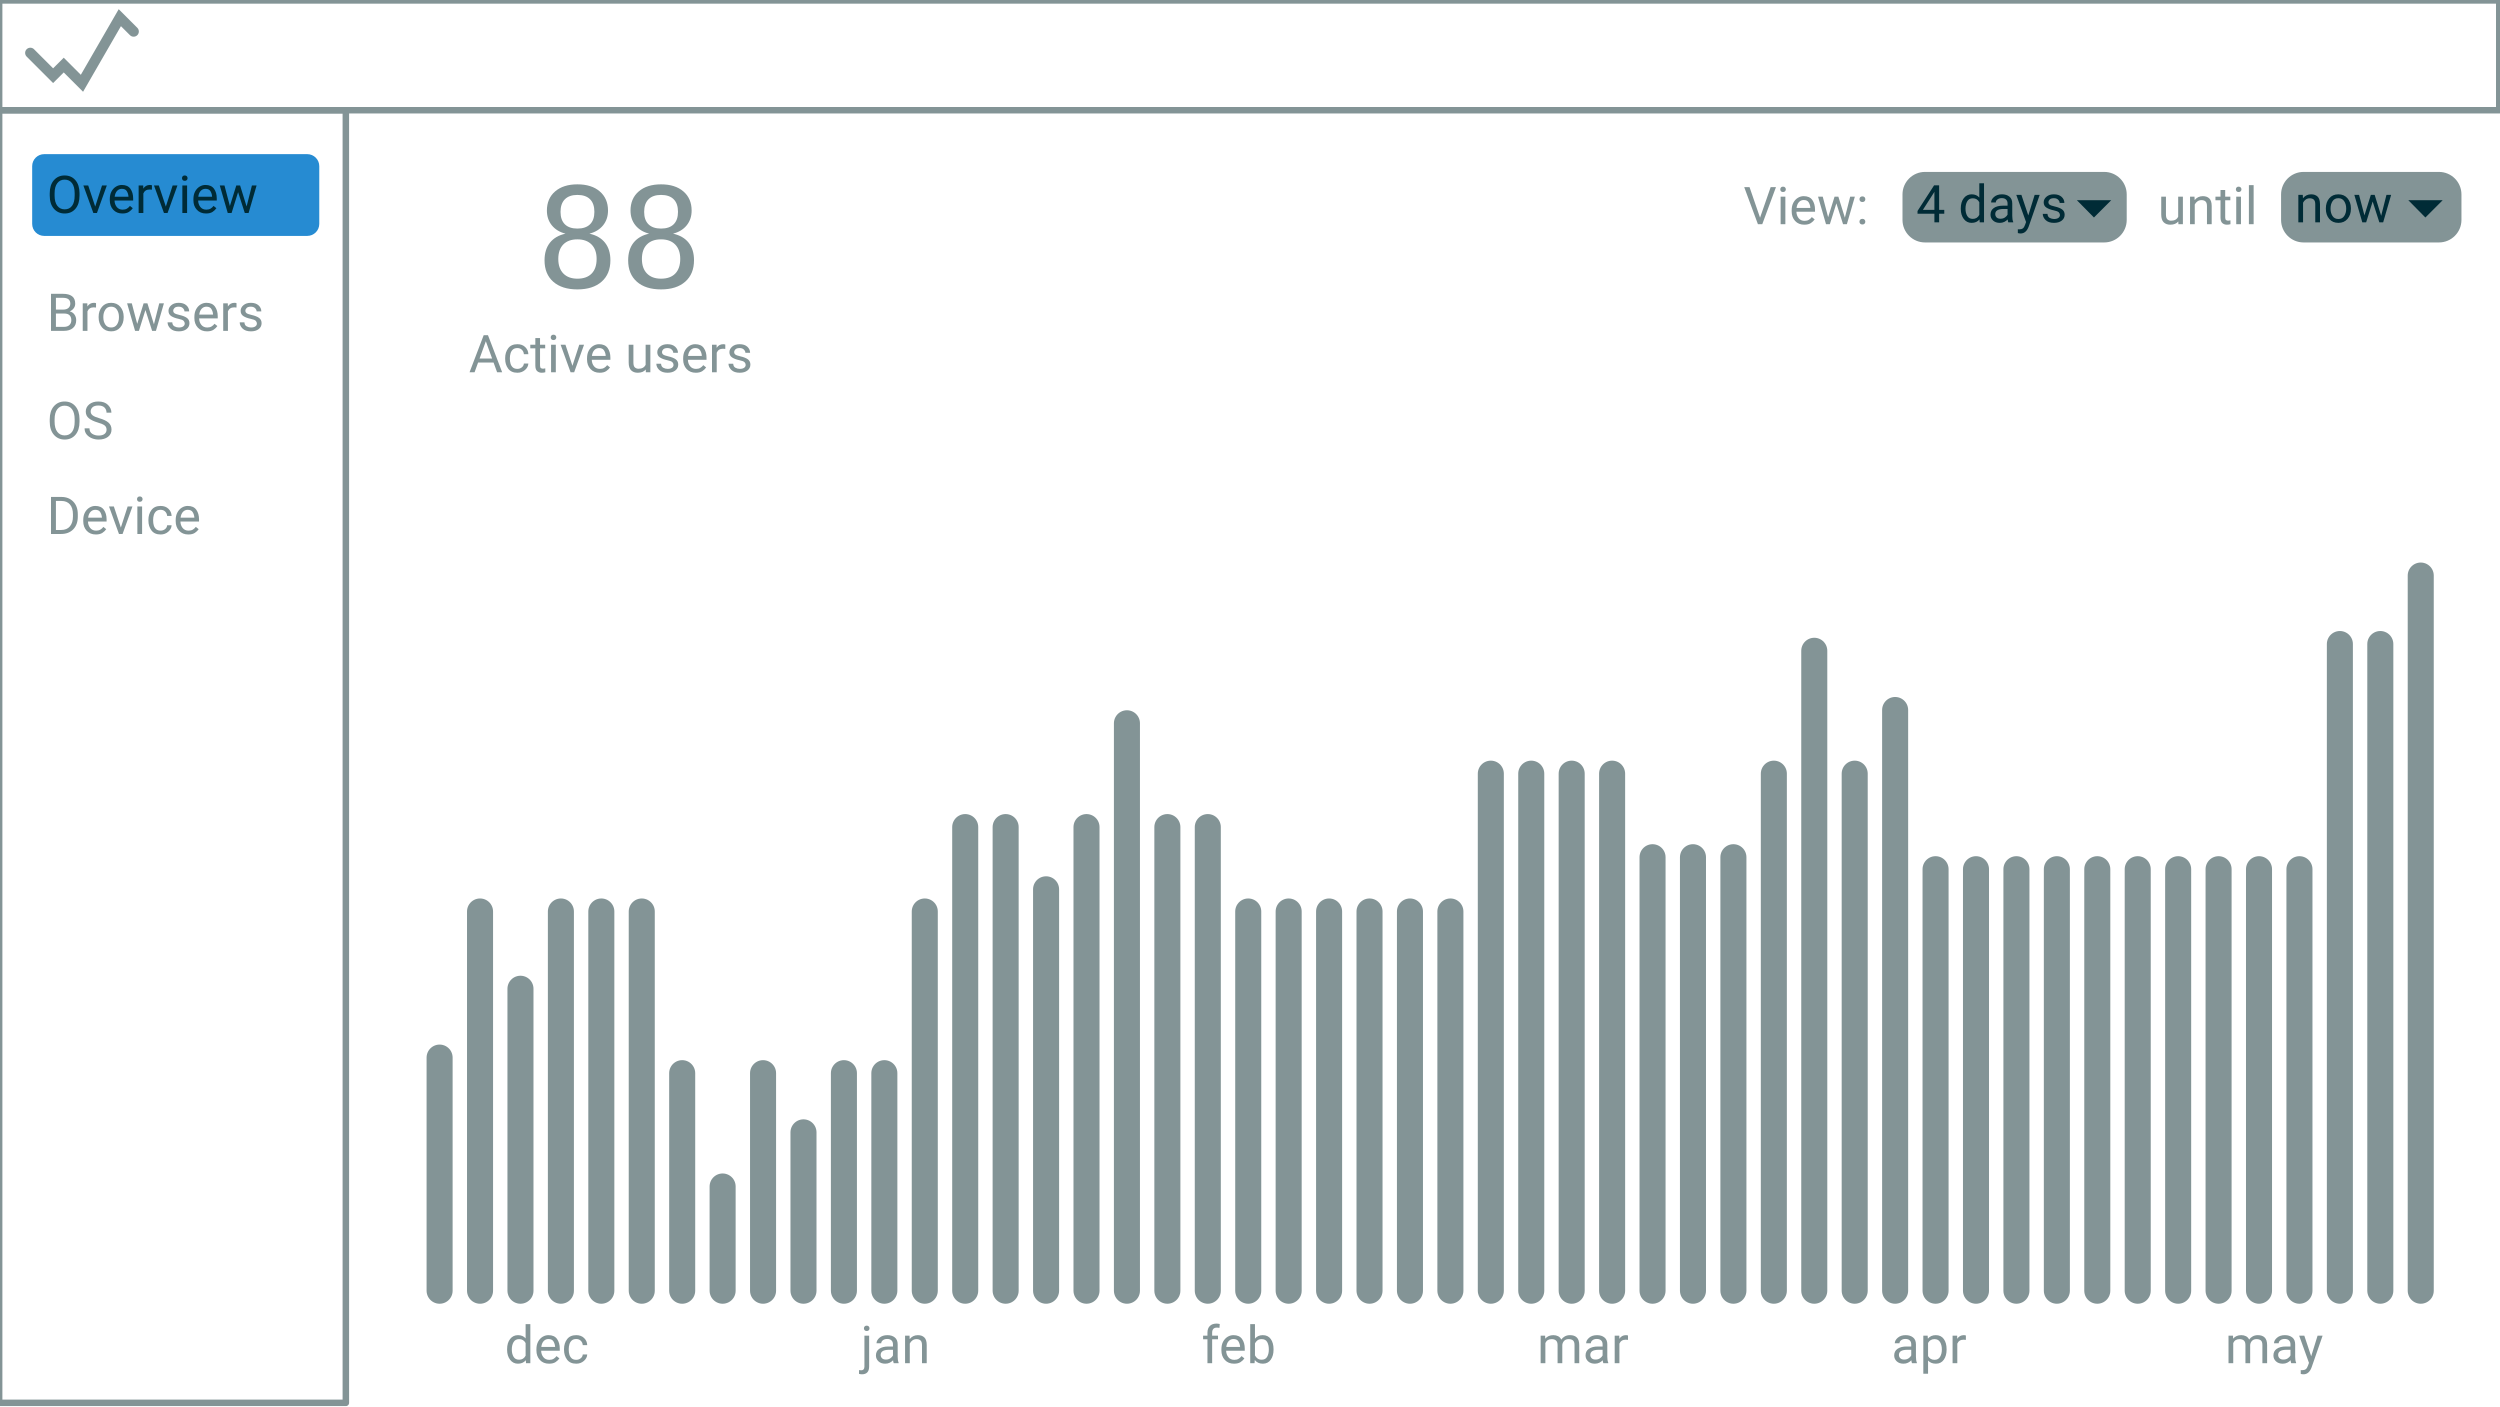
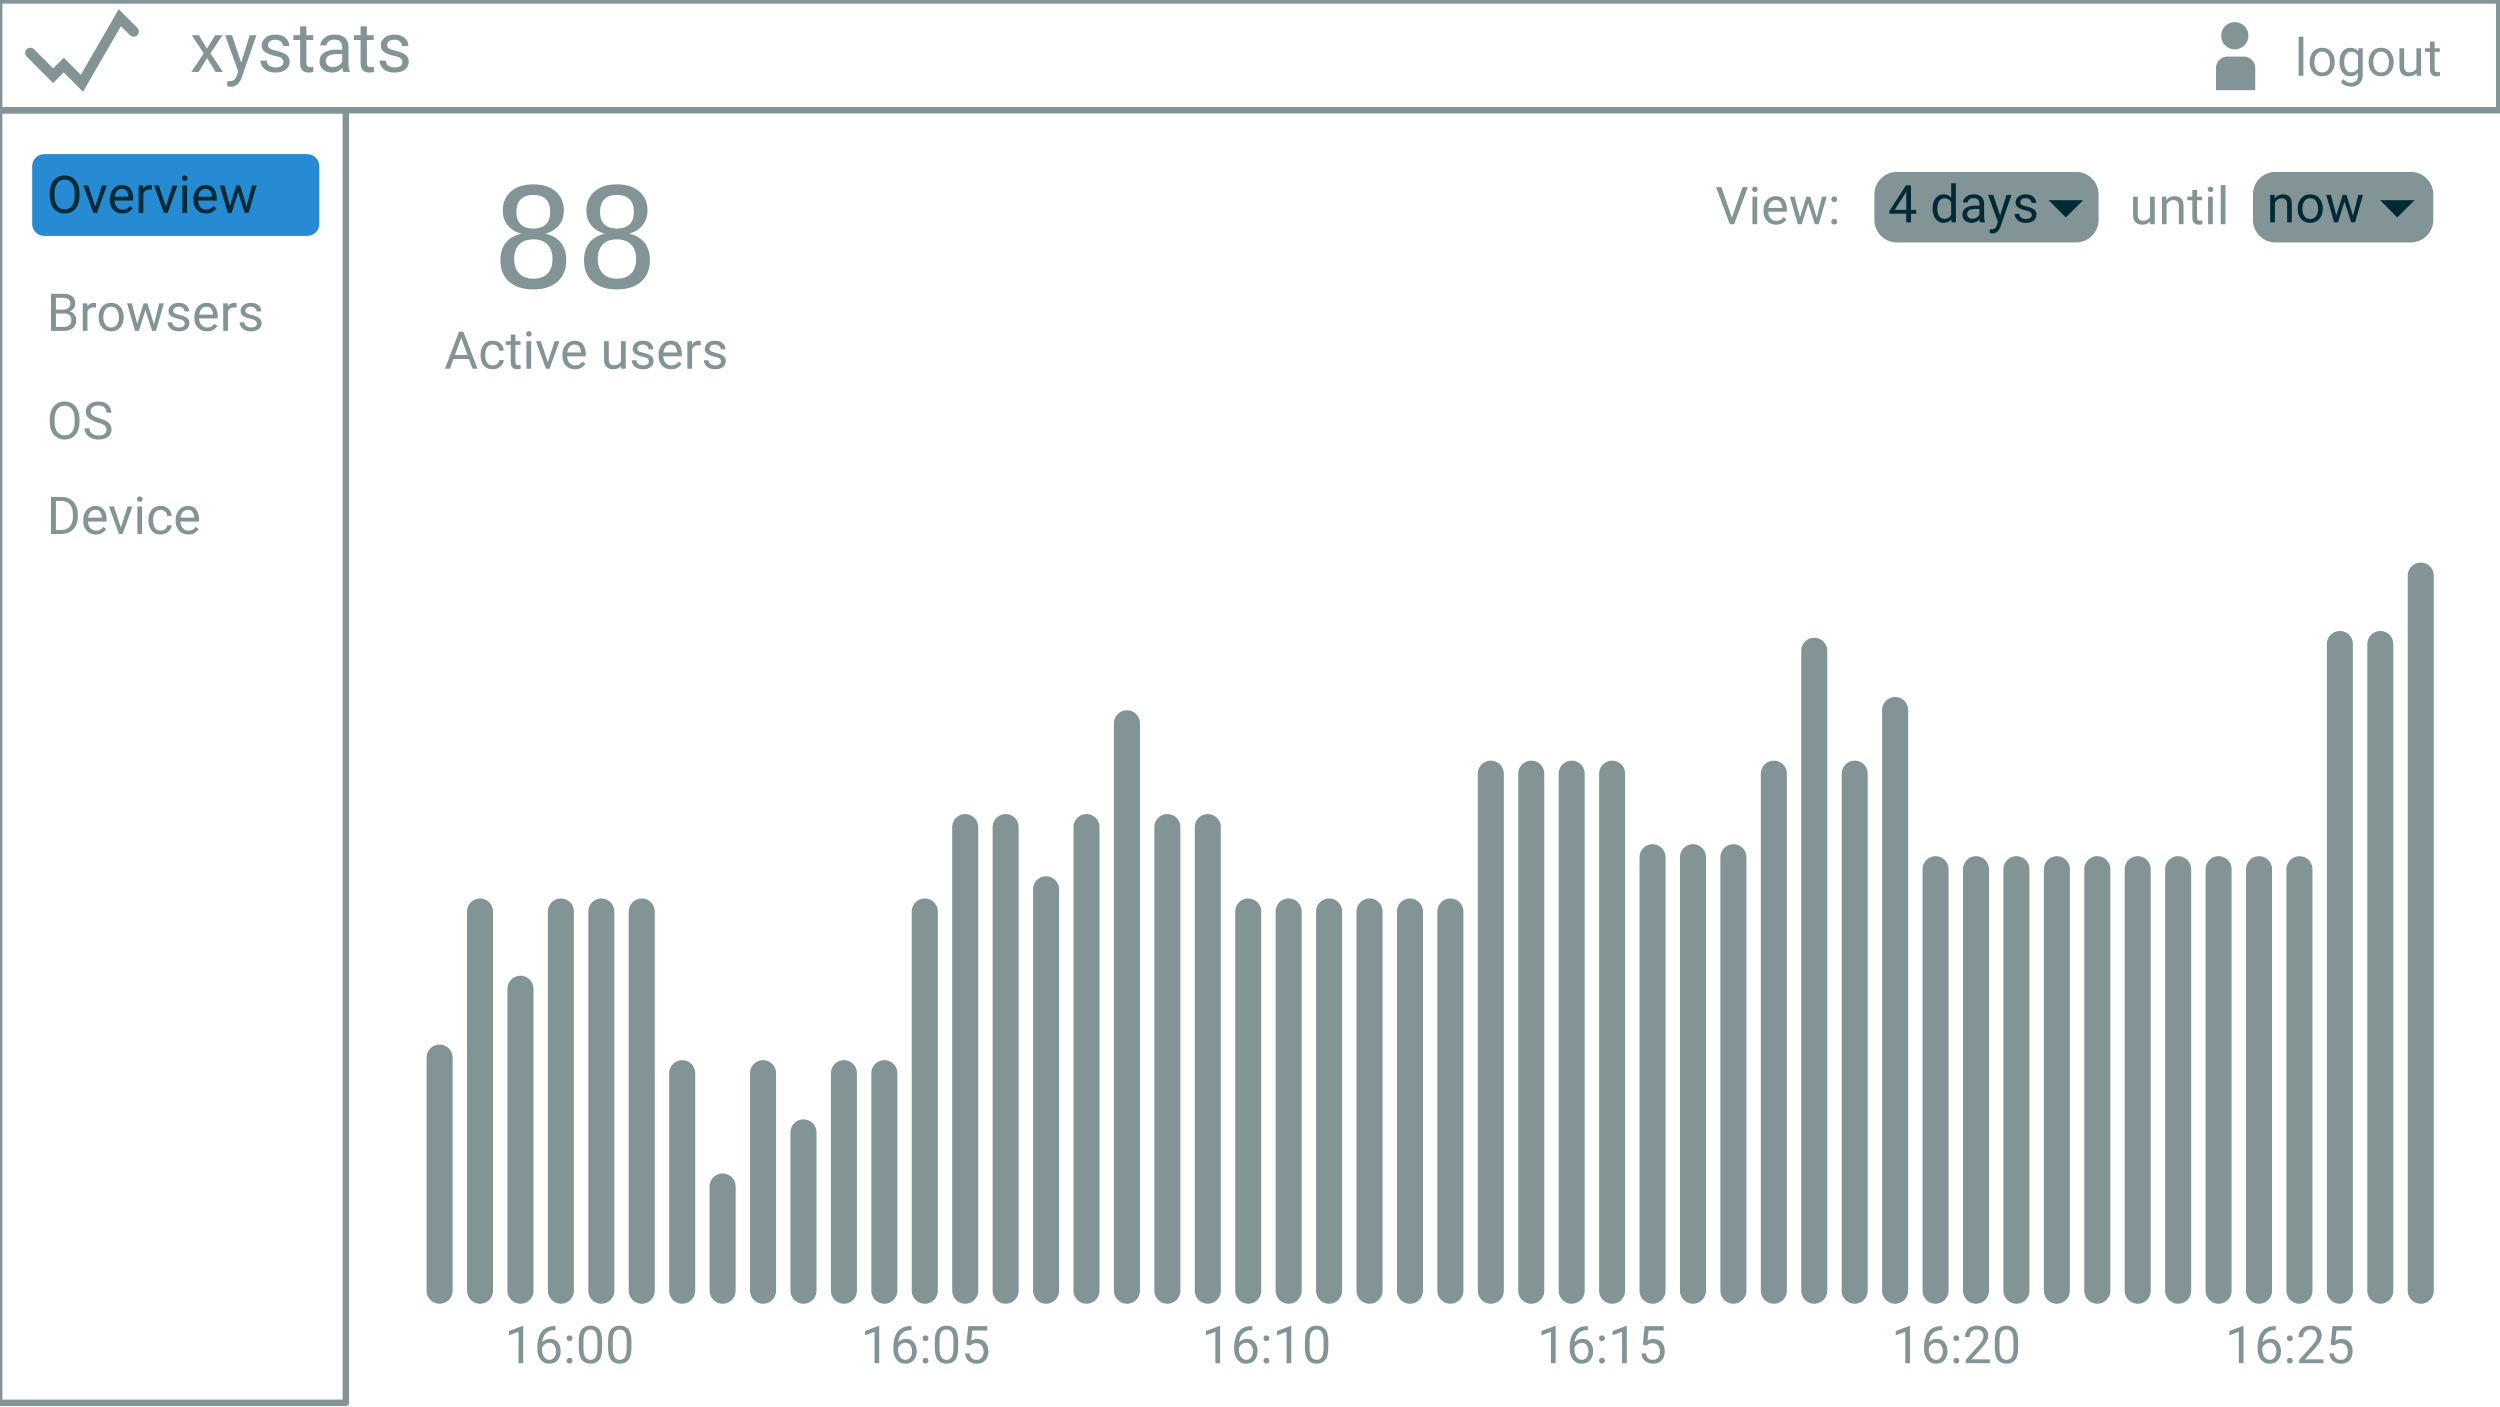
- <svg xmlns="http://www.w3.org/2000/svg" id="svg8" version="1.1" viewBox="0 0 1920 1080" height="1080" width="1920">
+ <svg xmlns="http://www.w3.org/2000/svg" width="1920" height="1080" viewBox="0 0 1920 1080" version="1.1" id="svg8">
  <defs id="defs2" />
  <g id="layer1">
-     <path d="m 337.615,812.228 0,179.04 z m 31.051,-112.206 0,291.246 z m 31.051,59.339 0,231.907 z m 31.051,-59.339 0,291.246 z m 31.051,0 0,291.246 z m 31.051,0 0,291.246 z m 31.051,124.17 0,167.076 z m 31.053,87.031 0,80.045 z m 31.051,-87.031 0,167.076 z m 31.051,45.457 0,121.619 z m 31.051,-45.457 0,167.076 z m 31.051,0 0,167.076 z m 31.051,-124.17 0,291.246 z m 31.053,-64.816 0,356.061 z m 31.051,0 0,356.061 z m 31.051,47.785 0,308.276 z m 31.051,-47.785 0,356.061 z m 31.051,-79.731 0,435.792 z m 31.051,79.731 0,356.061 z m 31.051,0 0,356.061 z m 31.053,64.816 0,291.246 z m 31.051,0 0,291.246 z m 31.051,0 0,291.246 z m 31.051,0 0,291.246 z m 31.051,0 0,291.246 z m 31.051,0 0,291.246 z m 31.053,-105.848 v 397.094 z m 31.051,0 v 397.094 z m 31.051,0 v 397.094 z m 31.051,0 v 397.094 z m 31.051,64.168 0,332.925 z m 31.051,0 0,332.925 z m 31.051,0 0,332.925 z m 31.053,-64.168 v 397.094 z m 31.051,-94.378 0,491.472 z m 31.051,94.378 v 397.094 z m 31.051,-48.898 0,445.991 z m 31.051,122.274 0,323.718 z m 31.051,0 0,323.718 z m 31.051,0 0,323.718 z m 31.053,0 0,323.718 z m 31.051,0 0,323.718 z m 31.051,0 0,323.718 z m 31.051,0 0,323.718 z m 31.051,0 0,323.718 z m 31.051,0 0,323.718 z m 31.053,0 0,323.718 z m 31.051,-172.933 0,496.651 z m 31.051,0 0,496.651 z m 31.051,-52.591 0,549.242 z" style="fill:none;stroke:#839496;stroke-width:20;stroke-linecap:round;stroke-linejoin:round;stroke-miterlimit:4;stroke-dasharray:none;stroke-opacity:1" id="path931" />
-     <rect ry="9.237" y="118.381" x="24.709" height="62.805" width="220.496" id="rect862" style="font-variation-settings:normal;opacity:1;vector-effect:none;fill:#268bd2;fill-opacity:1;stroke:none;stroke-width:8;stroke-linecap:round;stroke-linejoin:miter;stroke-miterlimit:4;stroke-dasharray:none;stroke-dashoffset:0;stroke-opacity:1;stop-color:#000000;stop-opacity:1" />
-     <rect y="0.315" x="-0.665" height="84.348" width="1920.089" id="rect830" style="fill:none;fill-opacity:1;stroke:#839496;stroke-width:5;stroke-linejoin:round;stroke-miterlimit:4;stroke-dasharray:none;stroke-opacity:1" />
-     <rect style="fill:none;fill-opacity:1;stroke:#839496;stroke-width:5;stroke-linejoin:round;stroke-miterlimit:4;stroke-dasharray:none;stroke-opacity:1" id="rect832" width="266.272" height="992.72" x="-0.665" y="84.663" />
-     <text id="text836" y="163.579" x="35.868" style="font-style:normal;font-variant:normal;font-weight:normal;font-stretch:normal;font-size:40px;line-height:1.25;font-family:roboto;-inkscape-font-specification:roboto;letter-spacing:0px;word-spacing:0px;fill:#002b36;fill-opacity:1;stroke:none;" xml:space="preserve">
-       <tspan y="163.579" x="35.868" id="tspan834">Overview</tspan>
+     <path id="path931" style="fill:none;stroke:#839496;stroke-width:20;stroke-linecap:round;stroke-linejoin:round;stroke-miterlimit:4;stroke-dasharray:none;stroke-opacity:1" d="m 337.615,812.228 0,179.04 z m 31.051,-112.206 0,291.246 z m 31.051,59.339 0,231.907 z m 31.051,-59.339 0,291.246 z m 31.051,0 0,291.246 z m 31.051,0 0,291.246 z m 31.051,124.17 0,167.076 z m 31.053,87.031 0,80.045 z m 31.051,-87.031 0,167.076 z m 31.051,45.457 0,121.619 z m 31.051,-45.457 0,167.076 z m 31.051,0 0,167.076 z m 31.051,-124.17 0,291.246 z m 31.053,-64.816 0,356.061 z m 31.051,0 0,356.061 z m 31.051,47.785 0,308.276 z m 31.051,-47.785 0,356.061 z m 31.051,-79.731 0,435.792 z m 31.051,79.731 0,356.061 z m 31.051,0 0,356.061 z m 31.053,64.816 0,291.246 z m 31.051,0 0,291.246 z m 31.051,0 0,291.246 z m 31.051,0 0,291.246 z m 31.051,0 0,291.246 z m 31.051,0 0,291.246 z m 31.053,-105.848 v 397.094 z m 31.051,0 v 397.094 z m 31.051,0 v 397.094 z m 31.051,0 v 397.094 z m 31.051,64.168 0,332.925 z m 31.051,0 0,332.925 z m 31.051,0 0,332.925 z m 31.053,-64.168 v 397.094 z m 31.051,-94.378 0,491.472 z m 31.051,94.378 v 397.094 z m 31.051,-48.898 0,445.991 z m 31.051,122.274 0,323.718 z m 31.051,0 0,323.718 z m 31.051,0 0,323.718 z m 31.053,0 0,323.718 z m 31.051,0 0,323.718 z m 31.051,0 0,323.718 z m 31.051,0 0,323.718 z m 31.051,0 0,323.718 z m 31.051,0 0,323.718 z m 31.053,0 0,323.718 z m 31.051,-172.933 0,496.651 z m 31.051,0 0,496.651 z m 31.051,-52.591 0,549.242 z" />
+     <rect style="font-variation-settings:normal;opacity:1;vector-effect:none;fill:#268bd2;fill-opacity:1;stroke:none;stroke-width:8;stroke-linecap:round;stroke-linejoin:miter;stroke-miterlimit:4;stroke-dasharray:none;stroke-dashoffset:0;stroke-opacity:1;stop-color:#000000;stop-opacity:1" id="rect862" width="220.496" height="62.805" x="24.709" y="118.381" ry="9.237" />
+     <rect style="fill:none;fill-opacity:1;stroke:#839496;stroke-width:5;stroke-linejoin:round;stroke-miterlimit:4;stroke-dasharray:none;stroke-opacity:1" id="rect830" width="1920.089" height="84.348" x="-0.665" y="0.315" />
+     <rect y="84.663" x="-0.665" height="992.72" width="266.272" id="rect832" style="fill:none;fill-opacity:1;stroke:#839496;stroke-width:5;stroke-linejoin:round;stroke-miterlimit:4;stroke-dasharray:none;stroke-opacity:1" />
+     <text xml:space="preserve" style="font-style:normal;font-variant:normal;font-weight:normal;font-stretch:normal;font-size:40px;line-height:1.25;font-family:roboto;-inkscape-font-specification:roboto;letter-spacing:0px;word-spacing:0px;fill:#002b36;fill-opacity:1;stroke:none;" x="35.868" y="163.579" id="text836">
+       <tspan id="tspan834" x="35.868" y="163.579">Overview</tspan>
    </text>
-     <text xml:space="preserve" style="font-style:normal;font-variant:normal;font-weight:normal;font-stretch:normal;font-size:40px;line-height:1.25;font-family:roboto;-inkscape-font-specification:roboto;letter-spacing:0px;word-spacing:0px;fill:#839496;fill-opacity:1;stroke:none;" x="35.868" y="254.092" id="text840">
-       <tspan id="tspan838" x="35.868" y="254.092">Browsers</tspan>
+     <text id="text840" y="254.092" x="35.868" style="font-style:normal;font-variant:normal;font-weight:normal;font-stretch:normal;font-size:40px;line-height:1.25;font-family:roboto;-inkscape-font-specification:roboto;letter-spacing:0px;word-spacing:0px;fill:#839496;fill-opacity:1;stroke:none;" xml:space="preserve">
+       <tspan y="254.092" x="35.868" id="tspan838">Browsers</tspan>
    </text>
-     <text id="text844" y="337.183" x="35.868" style="font-style:normal;font-variant:normal;font-weight:normal;font-stretch:normal;font-size:40px;line-height:1.25;font-family:roboto;-inkscape-font-specification:roboto;letter-spacing:0px;word-spacing:0px;fill:#839496;fill-opacity:1;stroke:none;" xml:space="preserve">
-       <tspan y="337.183" x="35.868" id="tspan842">OS</tspan>
+     <text xml:space="preserve" style="font-style:normal;font-variant:normal;font-weight:normal;font-stretch:normal;font-size:40px;line-height:1.25;font-family:roboto;-inkscape-font-specification:roboto;letter-spacing:0px;word-spacing:0px;fill:#839496;fill-opacity:1;stroke:none;" x="35.868" y="337.183" id="text844">
+       <tspan id="tspan842" x="35.868" y="337.183">OS</tspan>
    </text>
-     <path id="path846" d="m 23.299,40.64 17.49,17.49 8.158,-8.158 13.991,13.991 29.088,-50.382 10.603,10.603" style="fill:none;stroke:#839496;stroke-width:8;stroke-linecap:round;stroke-linejoin:miter;stroke-opacity:1;stroke-miterlimit:4;stroke-dasharray:none;font-variation-settings:normal;opacity:1;vector-effect:none;fill-opacity:1;stroke-dashoffset:0;stop-color:#000000;stop-opacity:1" />
-     <text transform="translate(-441.4788,-3.537946)" id="text866" y="224.286" x="852.857" style="font-style:normal;font-variant:normal;font-weight:normal;font-stretch:normal;font-size:106.667px;line-height:1.25;font-family:monospace;-inkscape-font-specification:monospace;font-variant-ligatures:normal;font-variant-position:normal;font-variant-caps:normal;font-variant-numeric:normal;font-variant-alternates:normal;font-variant-east-asian:normal;font-feature-settings:normal;text-indent:0;text-align:start;text-decoration:none;text-decoration-line:none;text-decoration-style:solid;text-decoration-color:#000000;letter-spacing:0px;word-spacing:0px;text-transform:none;writing-mode:lr-tb;direction:ltr;text-orientation:mixed;dominant-baseline:auto;baseline-shift:baseline;text-anchor:start;white-space:normal;shape-padding:0;shape-margin:0;inline-size:0;opacity:1;vector-effect:none;fill:#839496;fill-opacity:1;stroke:none;stroke-width:1;stroke-linecap:butt;stroke-linejoin:miter;stroke-miterlimit:4;stroke-dasharray:none;stroke-dashoffset:0;stroke-opacity:1;stop-color:#000000;stop-opacity:1" xml:space="preserve">
-       <tspan y="224.286" x="852.857" id="tspan864">88</tspan>
+     <path style="fill:none;stroke:#839496;stroke-width:8;stroke-linecap:round;stroke-linejoin:miter;stroke-opacity:1;stroke-miterlimit:4;stroke-dasharray:none;font-variation-settings:normal;opacity:1;vector-effect:none;fill-opacity:1;stroke-dashoffset:0;stop-color:#000000;stop-opacity:1" d="m 23.299,40.64 17.49,17.49 8.158,-8.158 13.991,13.991 29.088,-50.382 10.603,10.603" id="path846" />
+     <text xml:space="preserve" style="font-style:normal;font-variant:normal;font-weight:normal;font-stretch:normal;font-size:106.667px;line-height:1.25;font-family:monospace;-inkscape-font-specification:monospace;font-variant-ligatures:normal;font-variant-position:normal;font-variant-caps:normal;font-variant-numeric:normal;font-variant-alternates:normal;font-variant-east-asian:normal;font-feature-settings:normal;text-indent:0;text-align:start;text-decoration:none;text-decoration-line:none;text-decoration-style:solid;text-decoration-color:#000000;letter-spacing:0px;word-spacing:0px;text-transform:none;writing-mode:lr-tb;direction:ltr;text-orientation:mixed;dominant-baseline:auto;baseline-shift:baseline;text-anchor:start;white-space:normal;shape-padding:0;shape-margin:0;inline-size:0;opacity:1;vector-effect:none;fill:#839496;fill-opacity:1;stroke:none;stroke-width:1;stroke-linecap:butt;stroke-linejoin:miter;stroke-miterlimit:4;stroke-dasharray:none;stroke-dashoffset:0;stroke-opacity:1;stop-color:#000000;stop-opacity:1" x="852.857" y="224.286" id="text866" transform="translate(-475.3683,-3.537946)">
+       <tspan id="tspan864" x="852.857" y="224.286">88</tspan>
    </text>
-     <text xml:space="preserve" style="font-style:normal;font-variant:normal;font-weight:normal;font-stretch:normal;font-size:40px;line-height:1.25;font-family:roboto;-inkscape-font-specification:roboto;font-variant-ligatures:normal;font-variant-position:normal;font-variant-caps:normal;font-variant-numeric:normal;font-variant-alternates:normal;font-variant-east-asian:normal;font-feature-settings:normal;text-indent:0;text-align:start;text-decoration:none;text-decoration-line:none;text-decoration-style:solid;text-decoration-color:#000000;letter-spacing:0px;word-spacing:0px;text-transform:none;writing-mode:lr-tb;direction:ltr;text-orientation:mixed;dominant-baseline:auto;baseline-shift:baseline;text-anchor:start;white-space:normal;shape-padding:0;shape-margin:0;inline-size:0;opacity:1;vector-effect:none;fill:#839496;fill-opacity:1;stroke:none;stroke-width:1;stroke-linecap:butt;stroke-linejoin:miter;stroke-miterlimit:4;stroke-dasharray:none;stroke-dashoffset:0;stroke-opacity:1;stop-color:#000000;stop-opacity:1;" x="852.857" y="224.286" id="text886" transform="translate(-492.7958,61.5904)">
-       <tspan id="tspan884" x="852.857" y="224.286">Active users</tspan>
+     <text transform="translate(-706.9817,-169.0598)" id="text886" y="224.286" x="852.857" style="font-style:normal;font-variant:normal;font-weight:normal;font-stretch:normal;font-size:53.333px;line-height:1.25;font-family:roboto;-inkscape-font-specification:roboto;font-variant-ligatures:normal;font-variant-position:normal;font-variant-caps:normal;font-variant-numeric:normal;font-variant-alternates:normal;font-variant-east-asian:normal;font-feature-settings:normal;text-indent:0;text-align:start;text-decoration:none;text-decoration-line:none;text-decoration-style:solid;text-decoration-color:#000000;letter-spacing:0px;word-spacing:0px;text-transform:none;writing-mode:lr-tb;direction:ltr;text-orientation:mixed;dominant-baseline:auto;baseline-shift:baseline;text-anchor:start;white-space:normal;shape-padding:0;shape-margin:0;inline-size:0;opacity:1;vector-effect:none;fill:#839496;fill-opacity:1;stroke:none;stroke-width:1;stroke-linecap:butt;stroke-linejoin:miter;stroke-miterlimit:4;stroke-dasharray:none;stroke-dashoffset:0;stroke-opacity:1;stop-color:#000000;stop-opacity:1" xml:space="preserve">
+       <tspan y="224.286" x="852.857" id="tspan884">xystats</tspan>
    </text>
-     <rect y="1254.582" x="339.738" height="329.325" width="439.168" id="rect888" style="opacity:1;vector-effect:none;fill:#839496;fill-opacity:1;stroke:none;stroke-width:1;stroke-linecap:butt;stroke-linejoin:miter;stroke-miterlimit:4;stroke-dasharray:none;stroke-dashoffset:0;stroke-opacity:1;stop-color:#000000;stop-opacity:1" />
-     <text id="text892" y="1640.644" x="445.773" style="font-style:normal;font-variant:normal;font-weight:normal;font-stretch:normal;font-size:40px;line-height:1.25;font-family:'Noto Serif Gurmukhi';-inkscape-font-specification:'Noto Serif Gurmukhi';letter-spacing:0px;word-spacing:0px;fill:#839496;fill-opacity:1;stroke:none" xml:space="preserve">
-       <tspan y="1640.644" x="445.773" id="tspan890">Browsers</tspan>
+     <text id="text908" y="410.095" x="35.868" style="font-style:normal;font-variant:normal;font-weight:normal;font-stretch:normal;font-size:40px;line-height:1.25;font-family:roboto;-inkscape-font-specification:roboto;letter-spacing:0px;word-spacing:0px;fill:#839496;fill-opacity:1;stroke:none;" xml:space="preserve">
+       <tspan y="410.095" x="35.868" id="tspan906">Device</tspan>
    </text>
-     <rect style="opacity:1;vector-effect:none;fill:#839496;fill-opacity:1;stroke:none;stroke-width:1;stroke-linecap:butt;stroke-linejoin:miter;stroke-miterlimit:4;stroke-dasharray:none;stroke-dashoffset:0;stroke-opacity:1;stop-color:#000000;stop-opacity:1" id="rect894" width="439.168" height="329.325" x="852.773" y="1254.582" />
-     <text xml:space="preserve" style="font-style:normal;font-variant:normal;font-weight:normal;font-stretch:normal;font-size:40px;line-height:1.25;font-family:'Noto Serif Gurmukhi';-inkscape-font-specification:'Noto Serif Gurmukhi';letter-spacing:0px;word-spacing:0px;fill:#839496;fill-opacity:1;stroke:none" x="1039.495" y="1640.644" id="text898">
-       <tspan id="tspan896" x="1039.495" y="1640.644">OS</tspan>
+     <text xml:space="preserve" style="font-style:normal;font-variant:normal;font-weight:normal;font-stretch:normal;font-size:40px;line-height:1.25;font-family:roboto;-inkscape-font-specification:roboto;letter-spacing:0px;word-spacing:0px;fill:#839496;fill-opacity:1;stroke:none" x="1317.388" y="172.177" id="text857">
+       <tspan id="tspan855" x="1317.388" y="172.177">View:</tspan>
    </text>
-     <rect style="opacity:1;vector-effect:none;fill:#839496;fill-opacity:1;stroke:none;stroke-width:1;stroke-linecap:butt;stroke-linejoin:miter;stroke-miterlimit:4;stroke-dasharray:none;stroke-dashoffset:0;stroke-opacity:1;stop-color:#000000;stop-opacity:1" id="rect900" width="439.168" height="329.325" x="1381.384" y="1254.582" />
-     <text xml:space="preserve" style="font-style:normal;font-variant:normal;font-weight:normal;font-stretch:normal;font-size:40px;line-height:1.25;font-family:'Noto Serif Gurmukhi';-inkscape-font-specification:'Noto Serif Gurmukhi';letter-spacing:0px;word-spacing:0px;fill:#839496;fill-opacity:1;stroke:none" x="1518.536" y="1640.644" id="text904">
-       <tspan id="tspan902" x="1518.536" y="1640.644">Device</tspan>
+     <rect style="font-variation-settings:normal;opacity:1;vector-effect:none;fill:#839496;fill-opacity:1;stroke:none;stroke-width:1;stroke-linecap:butt;stroke-linejoin:miter;stroke-miterlimit:4;stroke-dasharray:none;stroke-dashoffset:0;stroke-opacity:1;stop-color:#000000;stop-opacity:1" id="rect879" width="172.203" height="54.177" x="1439.501" y="132.028" ry="17.299" />
+     <text id="text913" y="170.773" x="1450.012" style="font-style:normal;font-variant:normal;font-weight:normal;font-stretch:normal;font-size:40px;line-height:1.25;font-family:roboto;-inkscape-font-specification:roboto;letter-spacing:0px;word-spacing:0px;fill:#002b36;fill-opacity:1;stroke:none" xml:space="preserve">
+       <tspan y="170.773" x="1450.012" id="tspan911">4 days</tspan>
    </text>
-     <text xml:space="preserve" style="font-style:normal;font-variant:normal;font-weight:normal;font-stretch:normal;font-size:40px;line-height:1.25;font-family:roboto;-inkscape-font-specification:roboto;letter-spacing:0px;word-spacing:0px;fill:#839496;fill-opacity:1;stroke:none;" x="35.868" y="410.095" id="text908">
-       <tspan id="tspan906" x="35.868" y="410.095">Device</tspan>
+     <path style="fill:#002b36;fill-opacity:1;stroke:none;stroke-width:0.842px;stroke-linecap:butt;stroke-linejoin:miter;stroke-opacity:1" d="m 1573.393,153.73 h 26.452 l -13.309,13.308 z" id="path917" />
+     <text id="text921" y="172.177" x="1635.538" style="font-style:normal;font-variant:normal;font-weight:normal;font-stretch:normal;font-size:40px;line-height:1.25;font-family:roboto;-inkscape-font-specification:roboto;letter-spacing:0px;word-spacing:0px;fill:#839496;fill-opacity:1;stroke:none" xml:space="preserve">
+       <tspan y="172.177" x="1635.538" id="tspan919">until</tspan>
    </text>
-     <text id="text857" y="172.177" x="1339.001" style="font-style:normal;font-variant:normal;font-weight:normal;font-stretch:normal;font-size:40px;line-height:1.25;font-family:roboto;-inkscape-font-specification:roboto;letter-spacing:0px;word-spacing:0px;fill:#839496;fill-opacity:1;stroke:none" xml:space="preserve">
-       <tspan y="172.177" x="1339.001" id="tspan855">View:</tspan>
+     <rect ry="17.299" y="132.028" x="1730.252" height="54.177" width="138.53" id="rect923" style="font-variation-settings:normal;opacity:1;vector-effect:none;fill:#839496;fill-opacity:1;stroke:none;stroke-width:1;stroke-linecap:butt;stroke-linejoin:miter;stroke-miterlimit:4;stroke-dasharray:none;stroke-dashoffset:0;stroke-opacity:1;stop-color:#000000;stop-opacity:1" />
+     <text xml:space="preserve" style="font-style:normal;font-variant:normal;font-weight:normal;font-stretch:normal;font-size:40px;line-height:1.25;font-family:roboto;-inkscape-font-specification:roboto;letter-spacing:0px;word-spacing:0px;fill:#002b36;fill-opacity:1;stroke:none" x="1740.762" y="170.773" id="text927">
+       <tspan id="tspan925" x="1740.762" y="170.773">now</tspan>
    </text>
-     <rect ry="17.299" y="132.028" x="1461.114" height="54.177" width="172.203" id="rect879" style="font-variation-settings:normal;opacity:1;vector-effect:none;fill:#839496;fill-opacity:1;stroke:none;stroke-width:1;stroke-linecap:butt;stroke-linejoin:miter;stroke-miterlimit:4;stroke-dasharray:none;stroke-dashoffset:0;stroke-opacity:1;stop-color:#000000;stop-opacity:1" />
-     <text xml:space="preserve" style="font-style:normal;font-variant:normal;font-weight:normal;font-stretch:normal;font-size:40px;line-height:1.25;font-family:roboto;-inkscape-font-specification:roboto;letter-spacing:0px;word-spacing:0px;fill:#002b36;fill-opacity:1;stroke:none" x="1471.625" y="170.773" id="text913">
-       <tspan id="tspan911" x="1471.625" y="170.773">4 days</tspan>
+     <path id="path929" d="m 1827.937,153.73 h 26.452 l -13.309,13.308 z" style="fill:#002b36;fill-opacity:1;stroke:none;stroke-width:0.842px;stroke-linecap:butt;stroke-linejoin:miter;stroke-opacity:1" />
+     <text xml:space="preserve" style="font-style:normal;font-variant:normal;font-weight:normal;font-stretch:normal;font-size:40px;line-height:1.25;font-family:roboto;-inkscape-font-specification:roboto;letter-spacing:0px;word-spacing:0px;fill:#839496;fill-opacity:1;stroke:none" x="1708.782" y="1046.924" id="text1034">
+       <tspan id="tspan1032" x="1708.782" y="1046.924">16:25</tspan>
    </text>
-     <path id="path917" d="m 1595.006,153.73 h 26.452 l -13.309,13.308 z" style="fill:#002b36;fill-opacity:1;stroke:none;stroke-width:0.842px;stroke-linecap:butt;stroke-linejoin:miter;stroke-opacity:1" />
-     <text xml:space="preserve" style="font-style:normal;font-variant:normal;font-weight:normal;font-stretch:normal;font-size:40px;line-height:1.25;font-family:roboto;-inkscape-font-specification:roboto;letter-spacing:0px;word-spacing:0px;fill:#839496;fill-opacity:1;stroke:none" x="1657.151" y="172.177" id="text921">
-       <tspan id="tspan919" x="1657.151" y="172.177">until</tspan>
+     <text id="text1038" y="1046.924" x="1452.614" style="font-style:normal;font-variant:normal;font-weight:normal;font-stretch:normal;font-size:40px;line-height:1.25;font-family:roboto;-inkscape-font-specification:roboto;letter-spacing:0px;word-spacing:0px;fill:#839496;fill-opacity:1;stroke:none" xml:space="preserve">
+       <tspan y="1046.924" x="1452.614" id="tspan1036">16:20</tspan>
    </text>
-     <rect style="font-variation-settings:normal;opacity:1;vector-effect:none;fill:#839496;fill-opacity:1;stroke:none;stroke-width:1;stroke-linecap:butt;stroke-linejoin:miter;stroke-miterlimit:4;stroke-dasharray:none;stroke-dashoffset:0;stroke-opacity:1;stop-color:#000000;stop-opacity:1" id="rect923" width="138.53" height="54.177" x="1751.865" y="132.028" ry="17.299" />
-     <text id="text927" y="170.773" x="1762.376" style="font-style:normal;font-variant:normal;font-weight:normal;font-stretch:normal;font-size:40px;line-height:1.25;font-family:roboto;-inkscape-font-specification:roboto;letter-spacing:0px;word-spacing:0px;fill:#002b36;fill-opacity:1;stroke:none" xml:space="preserve">
-       <tspan y="170.773" x="1762.376" id="tspan925">now</tspan>
+     <text xml:space="preserve" style="font-style:normal;font-variant:normal;font-weight:normal;font-stretch:normal;font-size:40px;line-height:1.25;font-family:roboto;-inkscape-font-specification:roboto;letter-spacing:0px;word-spacing:0px;fill:#839496;fill-opacity:1;stroke:none" x="661.015" y="1046.924" id="text1042">
+       <tspan id="tspan1040" x="661.015" y="1046.924">16:05</tspan>
    </text>
-     <path style="fill:#002b36;fill-opacity:1;stroke:none;stroke-width:0.842px;stroke-linecap:butt;stroke-linejoin:miter;stroke-opacity:1" d="m 1849.551,153.73 h 26.452 l -13.309,13.308 z" id="path929" />
-     <text id="text1034" y="1046.924" x="1708.782" style="font-style:normal;font-variant:normal;font-weight:normal;font-stretch:normal;font-size:40px;line-height:1.25;font-family:roboto;-inkscape-font-specification:roboto;letter-spacing:0px;word-spacing:0px;fill:#839496;fill-opacity:1;stroke:none;" xml:space="preserve">
-       <tspan y="1046.924" x="1708.782" id="tspan1032">may</tspan>
+     <text id="text1046" y="1046.924" x="922.789" style="font-style:normal;font-variant:normal;font-weight:normal;font-stretch:normal;font-size:40px;line-height:1.25;font-family:roboto;-inkscape-font-specification:roboto;letter-spacing:0px;word-spacing:0px;fill:#839496;fill-opacity:1;stroke:none" xml:space="preserve">
+       <tspan y="1046.924" x="922.789" id="tspan1044">16:10</tspan>
    </text>
-     <text xml:space="preserve" style="font-style:normal;font-variant:normal;font-weight:normal;font-stretch:normal;font-size:40px;line-height:1.25;font-family:roboto;-inkscape-font-specification:roboto;letter-spacing:0px;word-spacing:0px;fill:#839496;fill-opacity:1;stroke:none;" x="1452.614" y="1046.924" id="text1038">
-       <tspan id="tspan1036" x="1452.614" y="1046.924">apr</tspan>
+     <text xml:space="preserve" style="font-style:normal;font-variant:normal;font-weight:normal;font-stretch:normal;font-size:40px;line-height:1.25;font-family:roboto;-inkscape-font-specification:roboto;letter-spacing:0px;word-spacing:0px;fill:#839496;fill-opacity:1;stroke:none" x="1180.499" y="1046.924" id="text1050">
+       <tspan id="tspan880" x="1180.499" y="1046.924">16:15</tspan>
    </text>
-     <text id="text1042" y="1046.924" x="661.015" style="font-style:normal;font-variant:normal;font-weight:normal;font-stretch:normal;font-size:40px;line-height:1.25;font-family:roboto;-inkscape-font-specification:roboto;letter-spacing:0px;word-spacing:0px;fill:#839496;fill-opacity:1;stroke:none;" xml:space="preserve">
-       <tspan y="1046.924" x="661.015" id="tspan1040">jan</tspan>
+     <text id="text1054" y="1046.924" x="387.592" style="font-style:normal;font-variant:normal;font-weight:normal;font-stretch:normal;font-size:40px;line-height:1.25;font-family:roboto;-inkscape-font-specification:roboto;letter-spacing:0px;word-spacing:0px;fill:#839496;fill-opacity:1;stroke:none" xml:space="preserve">
+       <tspan y="1046.924" x="387.592" id="tspan1052">16:00</tspan>
    </text>
-     <text xml:space="preserve" style="font-style:normal;font-variant:normal;font-weight:normal;font-stretch:normal;font-size:40px;line-height:1.25;font-family:roboto;-inkscape-font-specification:roboto;letter-spacing:0px;word-spacing:0px;fill:#839496;fill-opacity:1;stroke:none;" x="922.789" y="1046.924" id="text1046">
-       <tspan id="tspan1044" x="922.789" y="1046.924">feb</tspan>
+     <path d="m 1710.653,43.458 h 12.629 c 4.852,0 8.758,3.906 8.758,8.758 v 17.057 h -30.146 v -17.057 c 0,-4.852 3.906,-8.758 8.758,-8.758 z" style="fill:#839496;stroke:none;stroke-width:6.443;stroke-linecap:round;stroke-linejoin:round;stop-color:#000000" id="rect898" />
+     <circle r="7.262" cy="27.44" cx="1716.312" id="path900" style="fill:#839496;stroke:#839496;stroke-width:6.443;stroke-linecap:round;stroke-linejoin:round;stop-color:#000000" />
+     <text xml:space="preserve" style="font-style:normal;font-variant:normal;font-weight:normal;font-stretch:normal;font-size:40px;line-height:1.25;font-family:roboto;-inkscape-font-specification:roboto;letter-spacing:0px;word-spacing:0px;fill:#839496;fill-opacity:1;stroke:none" x="1762.293" y="58.218" id="text914">
+       <tspan id="tspan912" x="1762.293" y="58.218">logout</tspan>
    </text>
-     <text id="text1050" y="1046.924" x="1180.499" style="font-style:normal;font-variant:normal;font-weight:normal;font-stretch:normal;font-size:40px;line-height:1.25;font-family:roboto;-inkscape-font-specification:roboto;letter-spacing:0px;word-spacing:0px;fill:#839496;fill-opacity:1;stroke:none;" xml:space="preserve">
-       <tspan y="1046.924" x="1180.499" id="tspan1048">mar</tspan>
-     </text>
-     <text xml:space="preserve" style="font-style:normal;font-variant:normal;font-weight:normal;font-stretch:normal;font-size:40px;line-height:1.25;font-family:roboto;-inkscape-font-specification:roboto;letter-spacing:0px;word-spacing:0px;fill:#839496;fill-opacity:1;stroke:none;" x="387.592" y="1046.924" id="text1054">
-       <tspan id="tspan1052" x="387.592" y="1046.924">dec</tspan>
+     <text xml:space="preserve" style="font-style:normal;font-variant:normal;font-weight:normal;font-stretch:normal;font-size:40px;line-height:1.25;font-family:roboto;-inkscape-font-specification:roboto;font-variant-ligatures:normal;font-variant-position:normal;font-variant-caps:normal;font-variant-numeric:normal;font-variant-alternates:normal;font-variant-east-asian:normal;font-feature-settings:normal;text-indent:0;text-align:start;text-decoration:none;text-decoration-line:none;text-decoration-style:solid;text-decoration-color:#000000;letter-spacing:0px;word-spacing:0px;text-transform:none;writing-mode:lr-tb;direction:ltr;text-orientation:mixed;dominant-baseline:auto;baseline-shift:baseline;text-anchor:start;white-space:normal;shape-padding:0;shape-margin:0;inline-size:0;opacity:1;vector-effect:none;fill:#839496;fill-opacity:1;stroke:none;stroke-width:1;stroke-linecap:butt;stroke-linejoin:miter;stroke-miterlimit:4;stroke-dasharray:none;stroke-dashoffset:0;stroke-opacity:1;stop-color:#000000;stop-opacity:1" x="852.857" y="224.286" id="text918" transform="translate(-511.7062,58.90812)">
+       <tspan id="tspan916" x="852.857" y="224.286">Active users</tspan>
    </text>
  </g>
</svg>
